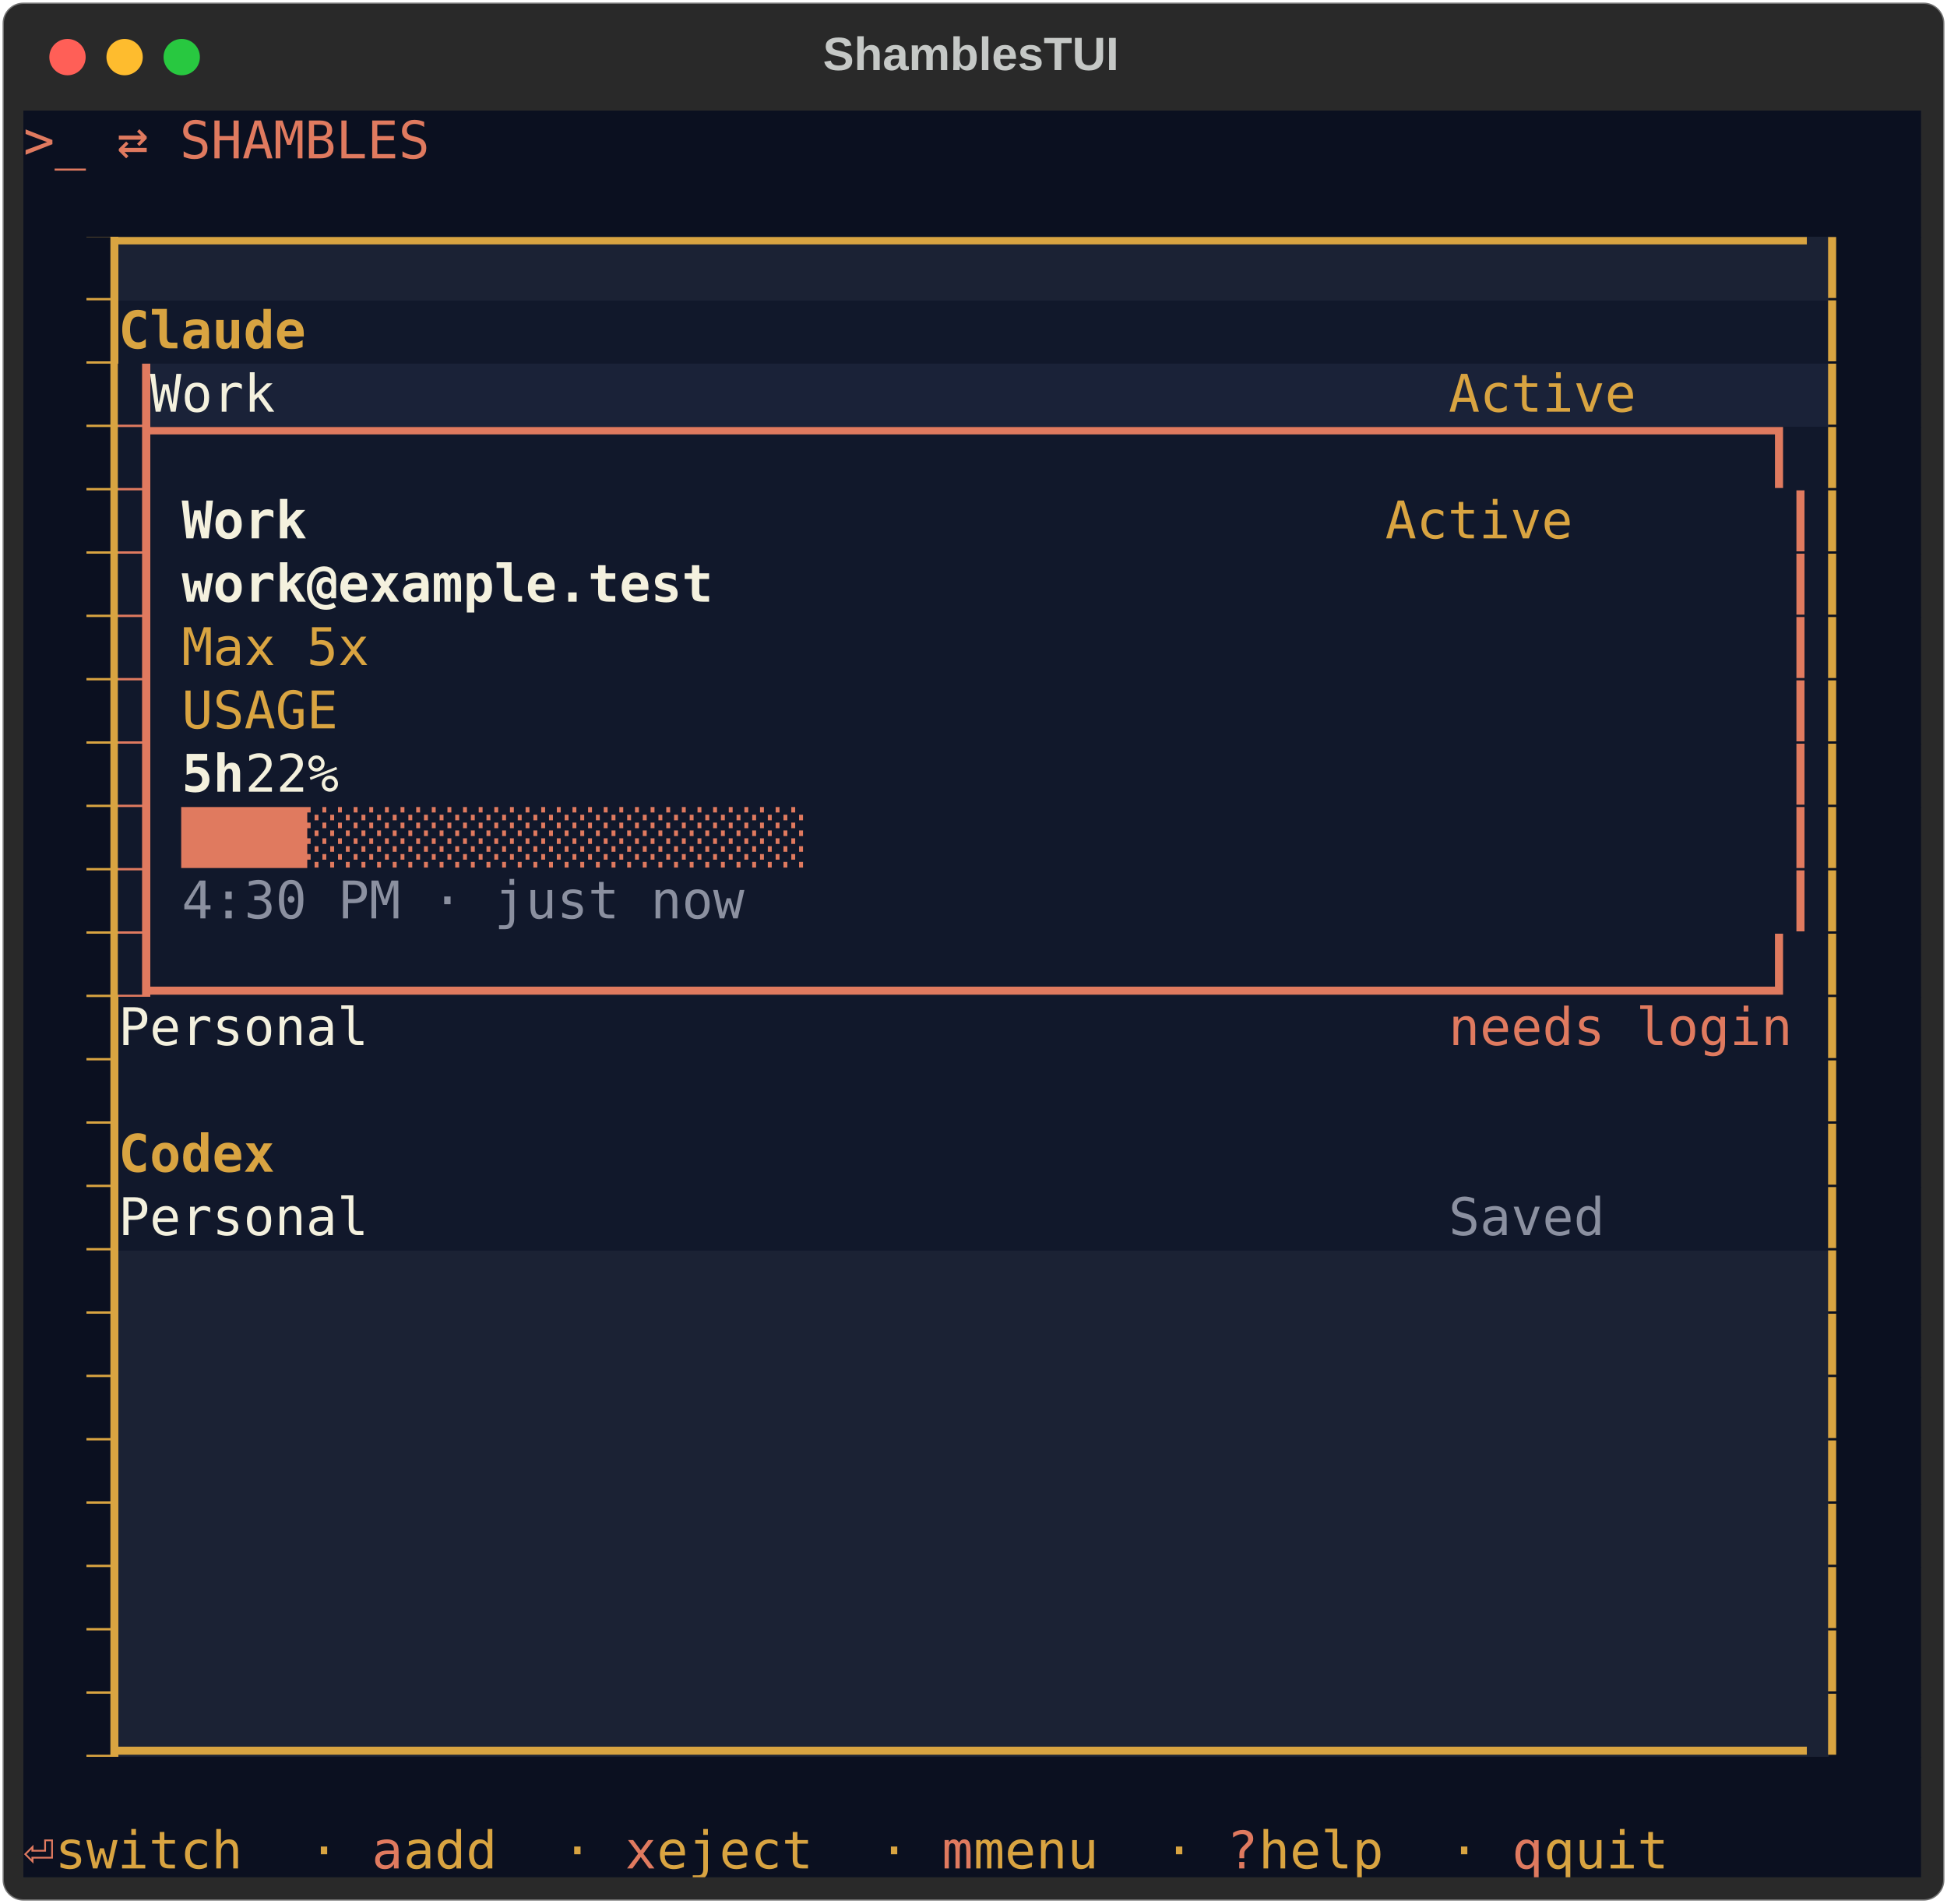
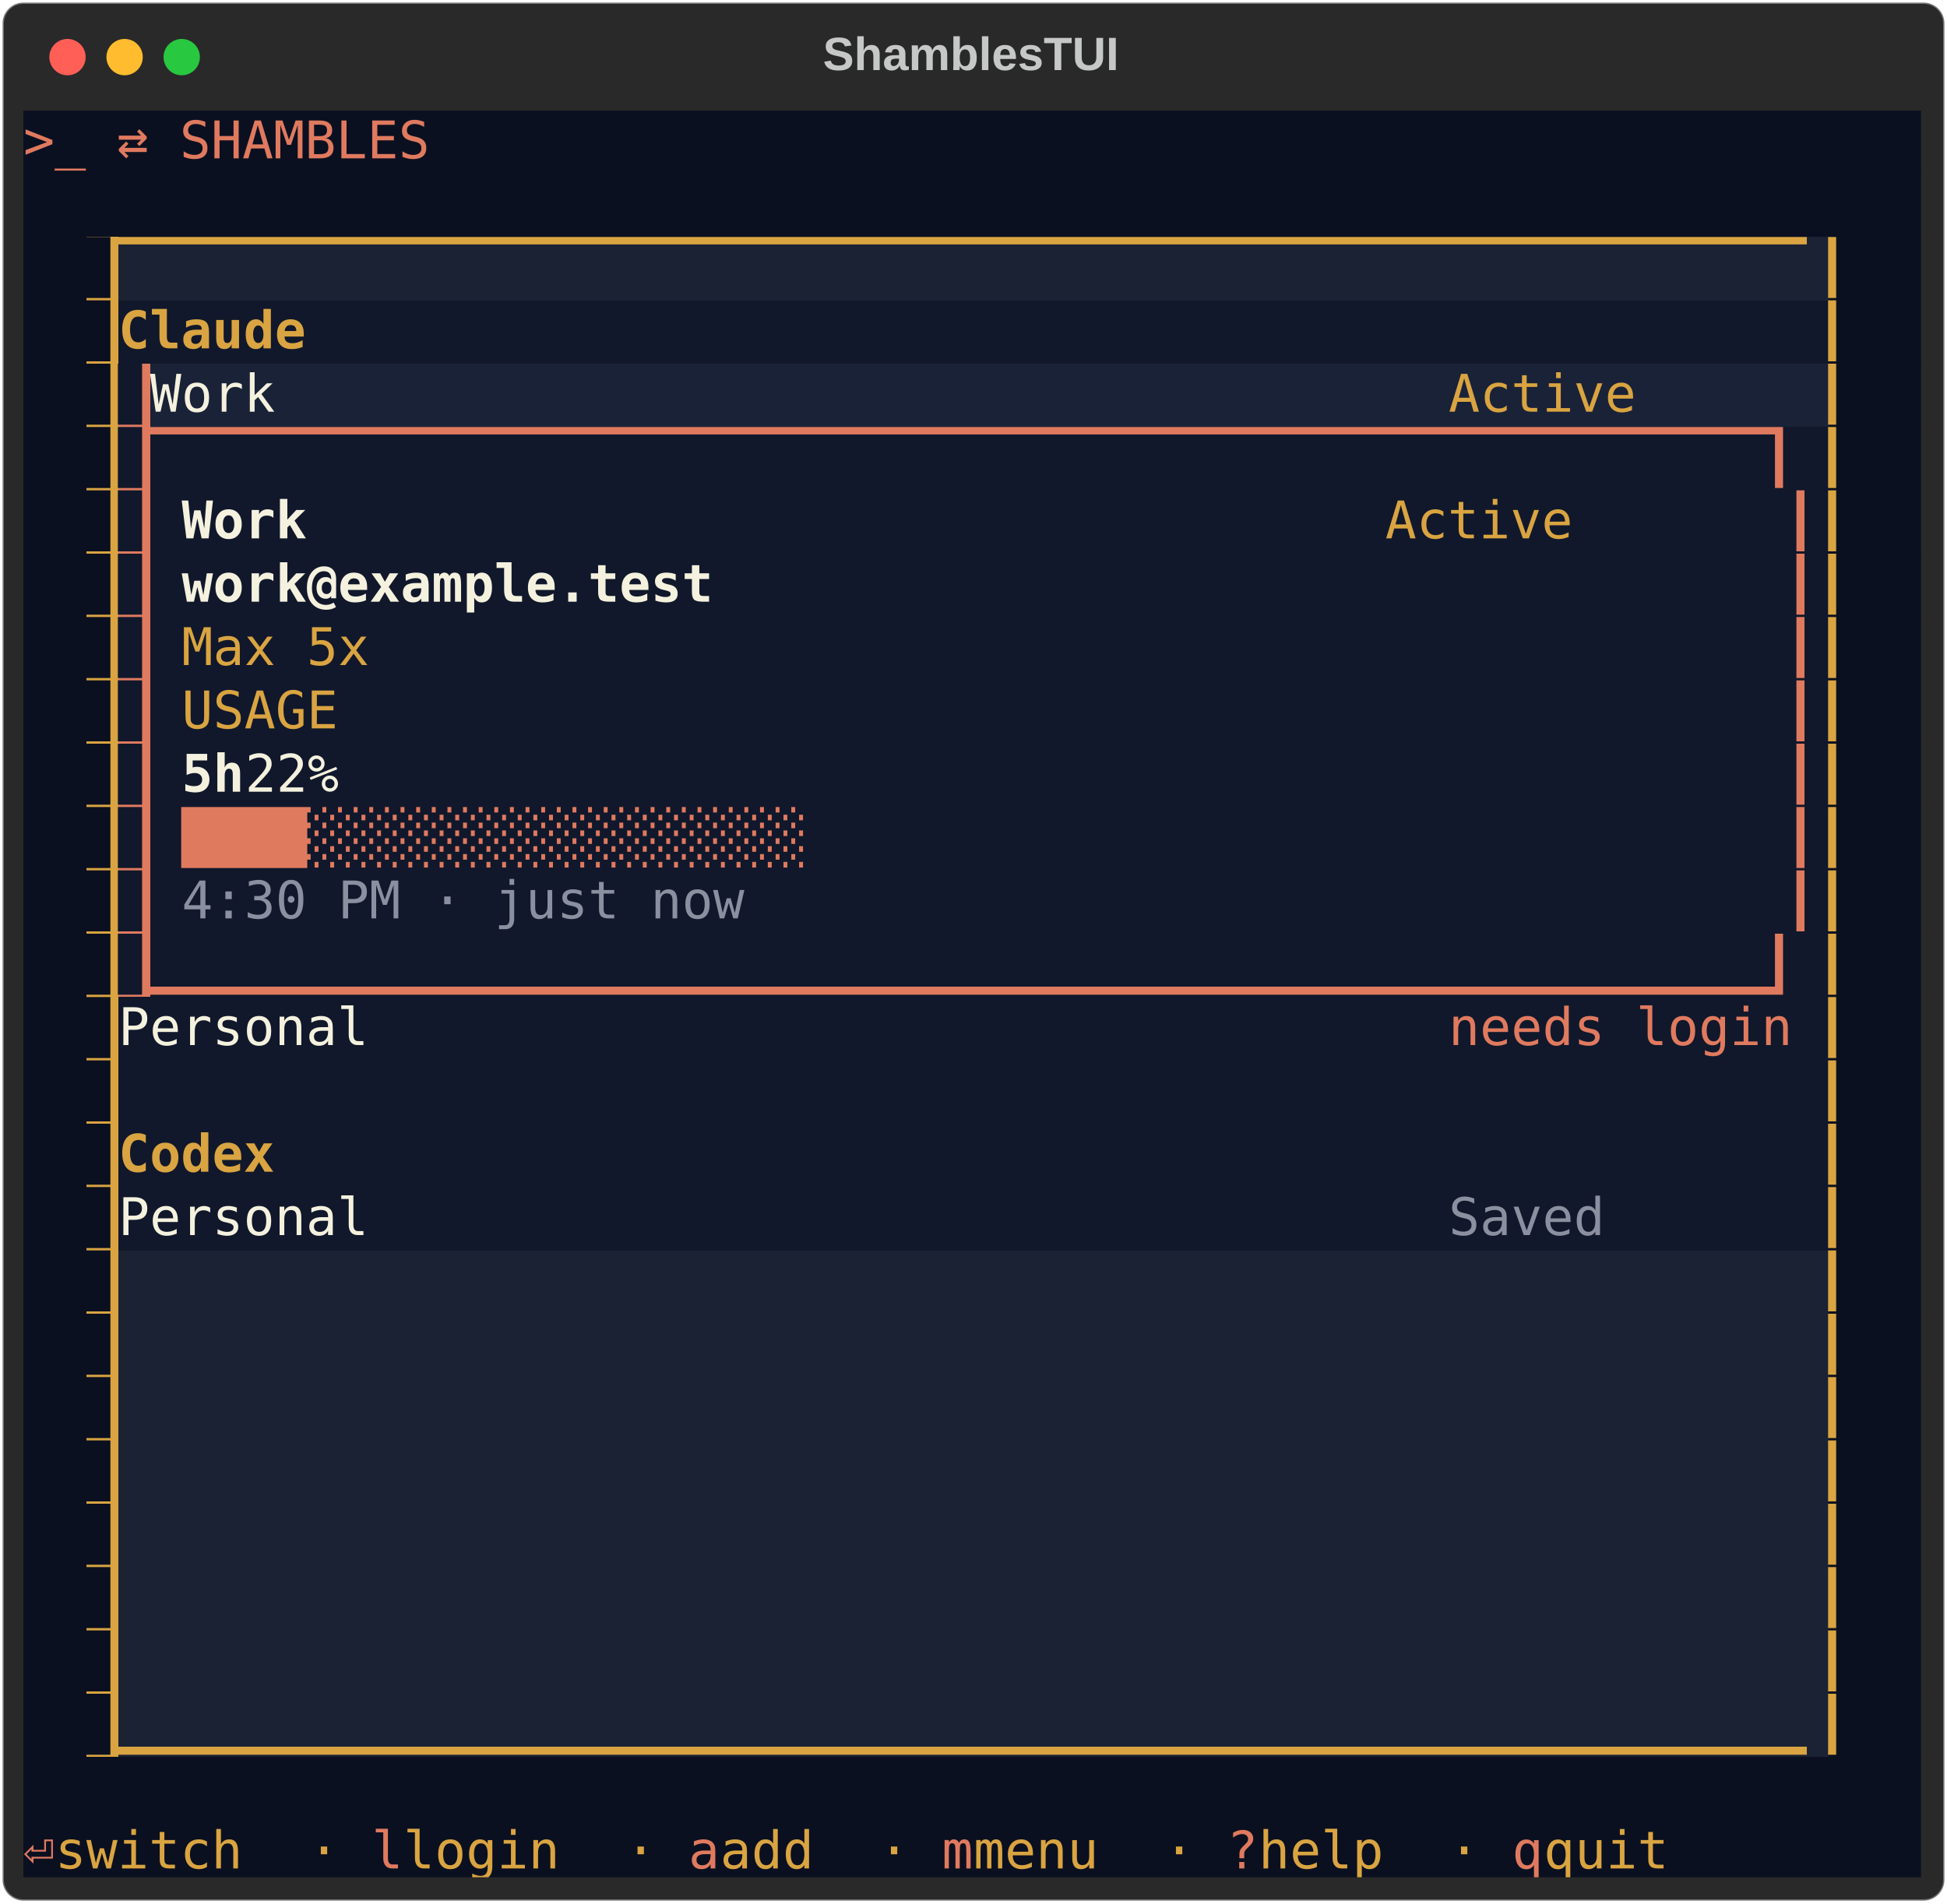
<svg xmlns="http://www.w3.org/2000/svg" class="rich-terminal" viewBox="0 0 750 733.2">
  <style>

    @font-face {
        font-family: "Fira Code";
        src: local("FiraCode-Regular"),
                url("https://cdnjs.cloudflare.com/ajax/libs/firacode/6.2.0/woff2/FiraCode-Regular.woff2") format("woff2"),
                url("https://cdnjs.cloudflare.com/ajax/libs/firacode/6.2.0/woff/FiraCode-Regular.woff") format("woff");
        font-style: normal;
        font-weight: 400;
    }
    @font-face {
        font-family: "Fira Code";
        src: local("FiraCode-Bold"),
                url("https://cdnjs.cloudflare.com/ajax/libs/firacode/6.2.0/woff2/FiraCode-Bold.woff2") format("woff2"),
                url("https://cdnjs.cloudflare.com/ajax/libs/firacode/6.2.0/woff/FiraCode-Bold.woff") format("woff");
        font-style: bold;
        font-weight: 700;
    }

    .terminal-matrix {
        font-family: Fira Code, monospace;
        font-size: 20px;
        line-height: 24.4px;
        font-variant-east-asian: full-width;
    }

    .terminal-title {
        font-size: 18px;
        font-weight: bold;
        font-family: arial;
    }

    .terminal-r1 { fill: #e07a5f }
.terminal-r2 { fill: #c5c8c6 }
.terminal-r3 { fill: #0b1020 }
.terminal-r4 { fill: #d9a441 }
.terminal-r5 { fill: #d9a441;font-weight: bold }
.terminal-r6 { fill: #11182b }
.terminal-r7 { fill: #f4f1de }
.terminal-r8 { fill: #f4f1de;font-weight: bold }
.terminal-r9 { fill: #8b90a0 }
    </style>
  <defs>
    <clipPath id="terminal-clip-terminal">
      <rect x="0" y="0" width="731.0" height="682.2" />
    </clipPath>
    <clipPath id="terminal-line-0">
      <rect x="0" y="1.5" width="732" height="24.65" />
    </clipPath>
    <clipPath id="terminal-line-1">
      <rect x="0" y="25.9" width="732" height="24.65" />
    </clipPath>
    <clipPath id="terminal-line-2">
      <rect x="0" y="50.3" width="732" height="24.65" />
    </clipPath>
    <clipPath id="terminal-line-3">
      <rect x="0" y="74.7" width="732" height="24.65" />
    </clipPath>
    <clipPath id="terminal-line-4">
      <rect x="0" y="99.1" width="732" height="24.65" />
    </clipPath>
    <clipPath id="terminal-line-5">
      <rect x="0" y="123.5" width="732" height="24.65" />
    </clipPath>
    <clipPath id="terminal-line-6">
      <rect x="0" y="147.9" width="732" height="24.65" />
    </clipPath>
    <clipPath id="terminal-line-7">
      <rect x="0" y="172.3" width="732" height="24.65" />
    </clipPath>
    <clipPath id="terminal-line-8">
      <rect x="0" y="196.7" width="732" height="24.65" />
    </clipPath>
    <clipPath id="terminal-line-9">
      <rect x="0" y="221.1" width="732" height="24.65" />
    </clipPath>
    <clipPath id="terminal-line-10">
      <rect x="0" y="245.5" width="732" height="24.65" />
    </clipPath>
    <clipPath id="terminal-line-11">
      <rect x="0" y="269.9" width="732" height="24.65" />
    </clipPath>
    <clipPath id="terminal-line-12">
      <rect x="0" y="294.3" width="732" height="24.65" />
    </clipPath>
    <clipPath id="terminal-line-13">
      <rect x="0" y="318.7" width="732" height="24.65" />
    </clipPath>
    <clipPath id="terminal-line-14">
      <rect x="0" y="343.1" width="732" height="24.65" />
    </clipPath>
    <clipPath id="terminal-line-15">
      <rect x="0" y="367.5" width="732" height="24.65" />
    </clipPath>
    <clipPath id="terminal-line-16">
      <rect x="0" y="391.9" width="732" height="24.65" />
    </clipPath>
    <clipPath id="terminal-line-17">
      <rect x="0" y="416.3" width="732" height="24.65" />
    </clipPath>
    <clipPath id="terminal-line-18">
      <rect x="0" y="440.7" width="732" height="24.65" />
    </clipPath>
    <clipPath id="terminal-line-19">
      <rect x="0" y="465.1" width="732" height="24.65" />
    </clipPath>
    <clipPath id="terminal-line-20">
      <rect x="0" y="489.5" width="732" height="24.65" />
    </clipPath>
    <clipPath id="terminal-line-21">
      <rect x="0" y="513.9" width="732" height="24.65" />
    </clipPath>
    <clipPath id="terminal-line-22">
      <rect x="0" y="538.3" width="732" height="24.65" />
    </clipPath>
    <clipPath id="terminal-line-23">
      <rect x="0" y="562.7" width="732" height="24.65" />
    </clipPath>
    <clipPath id="terminal-line-24">
      <rect x="0" y="587.1" width="732" height="24.65" />
    </clipPath>
    <clipPath id="terminal-line-25">
      <rect x="0" y="611.5" width="732" height="24.65" />
    </clipPath>
    <clipPath id="terminal-line-26">
      <rect x="0" y="635.9" width="732" height="24.65" />
    </clipPath>
  </defs>
  <rect fill="#292929" stroke="rgba(255,255,255,0.35)" stroke-width="1" x="1" y="1" width="748" height="731.2" rx="8" />
  <text class="terminal-title" fill="#c5c8c6" text-anchor="middle" x="374" y="27">ShamblesTUI</text>
  <g transform="translate(26,22)">
    <circle cx="0" cy="0" r="7" fill="#ff5f57" />
    <circle cx="22" cy="0" r="7" fill="#febc2e" />
    <circle cx="44" cy="0" r="7" fill="#28c840" />
  </g>
  <g transform="translate(9, 41)" clip-path="url(#terminal-clip-terminal)">
    <rect fill="#0b1020" x="0" y="1.5" width="158.6" height="24.65" shape-rendering="crispEdges" />
    <rect fill="#0b1020" x="158.6" y="1.5" width="573.4" height="24.65" shape-rendering="crispEdges" />
    <rect fill="#0b1020" x="0" y="25.9" width="732" height="24.65" shape-rendering="crispEdges" />
    <rect fill="#0b1020" x="0" y="50.3" width="24.4" height="24.65" shape-rendering="crispEdges" />
    <rect fill="#d9a441" x="24.4" y="50.3" width="12.2" height="24.65" shape-rendering="crispEdges" />
    <rect fill="#1b2234" x="36.6" y="50.3" width="658.8" height="24.65" shape-rendering="crispEdges" />
    <rect fill="#0b1020" x="695.4" y="50.3" width="12.2" height="24.65" shape-rendering="crispEdges" />
    <rect fill="#0b1020" x="707.6" y="50.3" width="24.4" height="24.65" shape-rendering="crispEdges" />
    <rect fill="#0b1020" x="0" y="74.7" width="24.4" height="24.65" shape-rendering="crispEdges" />
    <rect fill="#d9a441" x="24.4" y="74.7" width="12.2" height="24.65" shape-rendering="crispEdges" />
    <rect fill="#11182b" x="36.6" y="74.7" width="73.2" height="24.65" shape-rendering="crispEdges" />
    <rect fill="#11182b" x="109.8" y="74.7" width="585.6" height="24.65" shape-rendering="crispEdges" />
    <rect fill="#0b1020" x="695.4" y="74.7" width="12.2" height="24.65" shape-rendering="crispEdges" />
    <rect fill="#0b1020" x="707.6" y="74.7" width="24.4" height="24.65" shape-rendering="crispEdges" />
    <rect fill="#0b1020" x="0" y="99.1" width="24.4" height="24.65" shape-rendering="crispEdges" />
    <rect fill="#d9a441" x="24.4" y="99.1" width="12.2" height="24.65" shape-rendering="crispEdges" />
    <rect fill="#e07a5f" x="36.6" y="99.1" width="12.2" height="24.65" shape-rendering="crispEdges" />
    <rect fill="#1a2238" x="48.8" y="99.1" width="500.2" height="24.65" shape-rendering="crispEdges" />
    <rect fill="#1a2238" x="549" y="99.1" width="146.4" height="24.65" shape-rendering="crispEdges" />
    <rect fill="#0b1020" x="695.4" y="99.1" width="12.2" height="24.65" shape-rendering="crispEdges" />
    <rect fill="#0b1020" x="707.6" y="99.1" width="24.4" height="24.65" shape-rendering="crispEdges" />
    <rect fill="#0b1020" x="0" y="123.5" width="24.4" height="24.65" shape-rendering="crispEdges" />
    <rect fill="#d9a441" x="24.4" y="123.5" width="12.2" height="24.65" shape-rendering="crispEdges" />
    <rect fill="#e07a5f" x="36.6" y="123.5" width="12.2" height="24.65" shape-rendering="crispEdges" />
    <rect fill="#11182b" x="48.8" y="123.5" width="646.6" height="24.65" shape-rendering="crispEdges" />
    <rect fill="#0b1020" x="695.4" y="123.5" width="12.2" height="24.65" shape-rendering="crispEdges" />
    <rect fill="#0b1020" x="707.6" y="123.5" width="24.4" height="24.65" shape-rendering="crispEdges" />
    <rect fill="#0b1020" x="0" y="147.9" width="24.4" height="24.65" shape-rendering="crispEdges" />
    <rect fill="#d9a441" x="24.4" y="147.9" width="12.2" height="24.65" shape-rendering="crispEdges" />
    <rect fill="#e07a5f" x="36.6" y="147.9" width="12.2" height="24.65" shape-rendering="crispEdges" />
    <rect fill="#11182b" x="48.8" y="147.9" width="12.2" height="24.65" shape-rendering="crispEdges" />
    <rect fill="#11182b" x="61" y="147.9" width="463.6" height="24.65" shape-rendering="crispEdges" />
    <rect fill="#11182b" x="524.6" y="147.9" width="146.4" height="24.65" shape-rendering="crispEdges" />
    <rect fill="#11182b" x="671" y="147.9" width="12.2" height="24.65" shape-rendering="crispEdges" />
    <rect fill="#11182b" x="683.2" y="147.9" width="12.2" height="24.65" shape-rendering="crispEdges" />
    <rect fill="#0b1020" x="695.4" y="147.9" width="12.2" height="24.65" shape-rendering="crispEdges" />
    <rect fill="#0b1020" x="707.6" y="147.9" width="24.4" height="24.65" shape-rendering="crispEdges" />
    <rect fill="#0b1020" x="0" y="172.3" width="24.4" height="24.65" shape-rendering="crispEdges" />
    <rect fill="#d9a441" x="24.4" y="172.3" width="12.2" height="24.65" shape-rendering="crispEdges" />
    <rect fill="#e07a5f" x="36.6" y="172.3" width="12.2" height="24.65" shape-rendering="crispEdges" />
    <rect fill="#11182b" x="48.8" y="172.3" width="12.2" height="24.65" shape-rendering="crispEdges" />
    <rect fill="#11182b" x="61" y="172.3" width="610" height="24.65" shape-rendering="crispEdges" />
    <rect fill="#11182b" x="671" y="172.3" width="12.2" height="24.65" shape-rendering="crispEdges" />
    <rect fill="#11182b" x="683.2" y="172.3" width="12.2" height="24.65" shape-rendering="crispEdges" />
    <rect fill="#0b1020" x="695.4" y="172.3" width="12.2" height="24.65" shape-rendering="crispEdges" />
    <rect fill="#0b1020" x="707.6" y="172.3" width="24.4" height="24.65" shape-rendering="crispEdges" />
    <rect fill="#0b1020" x="0" y="196.7" width="24.4" height="24.65" shape-rendering="crispEdges" />
    <rect fill="#d9a441" x="24.4" y="196.7" width="12.2" height="24.65" shape-rendering="crispEdges" />
    <rect fill="#e07a5f" x="36.6" y="196.7" width="12.2" height="24.65" shape-rendering="crispEdges" />
    <rect fill="#11182b" x="48.8" y="196.7" width="12.2" height="24.65" shape-rendering="crispEdges" />
    <rect fill="#11182b" x="61" y="196.7" width="610" height="24.65" shape-rendering="crispEdges" />
    <rect fill="#11182b" x="671" y="196.7" width="12.2" height="24.65" shape-rendering="crispEdges" />
    <rect fill="#11182b" x="683.2" y="196.7" width="12.2" height="24.65" shape-rendering="crispEdges" />
    <rect fill="#0b1020" x="695.4" y="196.7" width="12.2" height="24.65" shape-rendering="crispEdges" />
    <rect fill="#0b1020" x="707.6" y="196.7" width="24.4" height="24.65" shape-rendering="crispEdges" />
    <rect fill="#0b1020" x="0" y="221.1" width="24.4" height="24.65" shape-rendering="crispEdges" />
    <rect fill="#d9a441" x="24.4" y="221.1" width="12.2" height="24.65" shape-rendering="crispEdges" />
    <rect fill="#e07a5f" x="36.6" y="221.1" width="12.2" height="24.65" shape-rendering="crispEdges" />
    <rect fill="#11182b" x="48.8" y="221.1" width="12.2" height="24.65" shape-rendering="crispEdges" />
    <rect fill="#11182b" x="61" y="221.1" width="610" height="24.65" shape-rendering="crispEdges" />
    <rect fill="#11182b" x="671" y="221.1" width="12.2" height="24.65" shape-rendering="crispEdges" />
    <rect fill="#11182b" x="683.2" y="221.1" width="12.2" height="24.65" shape-rendering="crispEdges" />
    <rect fill="#0b1020" x="695.4" y="221.1" width="12.2" height="24.65" shape-rendering="crispEdges" />
    <rect fill="#0b1020" x="707.6" y="221.1" width="24.4" height="24.65" shape-rendering="crispEdges" />
    <rect fill="#0b1020" x="0" y="245.5" width="24.4" height="24.65" shape-rendering="crispEdges" />
    <rect fill="#d9a441" x="24.4" y="245.5" width="12.2" height="24.65" shape-rendering="crispEdges" />
    <rect fill="#e07a5f" x="36.6" y="245.5" width="12.2" height="24.65" shape-rendering="crispEdges" />
    <rect fill="#11182b" x="48.8" y="245.5" width="12.2" height="24.65" shape-rendering="crispEdges" />
    <rect fill="#11182b" x="61" y="245.5" width="24.4" height="24.65" shape-rendering="crispEdges" />
    <rect fill="#11182b" x="85.4" y="245.5" width="585.6" height="24.65" shape-rendering="crispEdges" />
    <rect fill="#11182b" x="671" y="245.5" width="12.2" height="24.65" shape-rendering="crispEdges" />
    <rect fill="#11182b" x="683.2" y="245.5" width="12.2" height="24.65" shape-rendering="crispEdges" />
    <rect fill="#0b1020" x="695.4" y="245.5" width="12.2" height="24.65" shape-rendering="crispEdges" />
    <rect fill="#0b1020" x="707.6" y="245.5" width="24.4" height="24.65" shape-rendering="crispEdges" />
    <rect fill="#0b1020" x="0" y="269.9" width="24.4" height="24.65" shape-rendering="crispEdges" />
    <rect fill="#d9a441" x="24.4" y="269.9" width="12.2" height="24.65" shape-rendering="crispEdges" />
    <rect fill="#e07a5f" x="36.6" y="269.9" width="12.2" height="24.65" shape-rendering="crispEdges" />
    <rect fill="#11182b" x="48.8" y="269.9" width="12.2" height="24.65" shape-rendering="crispEdges" />
    <rect fill="#11182b" x="61" y="269.9" width="610" height="24.65" shape-rendering="crispEdges" />
    <rect fill="#11182b" x="671" y="269.9" width="12.2" height="24.65" shape-rendering="crispEdges" />
    <rect fill="#11182b" x="683.2" y="269.9" width="12.2" height="24.65" shape-rendering="crispEdges" />
    <rect fill="#0b1020" x="695.4" y="269.9" width="12.2" height="24.65" shape-rendering="crispEdges" />
    <rect fill="#0b1020" x="707.6" y="269.9" width="24.4" height="24.65" shape-rendering="crispEdges" />
    <rect fill="#0b1020" x="0" y="294.3" width="24.4" height="24.65" shape-rendering="crispEdges" />
    <rect fill="#d9a441" x="24.4" y="294.3" width="12.2" height="24.65" shape-rendering="crispEdges" />
    <rect fill="#e07a5f" x="36.6" y="294.3" width="12.2" height="24.65" shape-rendering="crispEdges" />
    <rect fill="#11182b" x="48.8" y="294.3" width="12.2" height="24.65" shape-rendering="crispEdges" />
    <rect fill="#11182b" x="61" y="294.3" width="610" height="24.65" shape-rendering="crispEdges" />
    <rect fill="#11182b" x="671" y="294.3" width="12.2" height="24.65" shape-rendering="crispEdges" />
    <rect fill="#11182b" x="683.2" y="294.3" width="12.2" height="24.65" shape-rendering="crispEdges" />
    <rect fill="#0b1020" x="695.4" y="294.3" width="12.2" height="24.65" shape-rendering="crispEdges" />
    <rect fill="#0b1020" x="707.6" y="294.3" width="24.4" height="24.65" shape-rendering="crispEdges" />
    <rect fill="#0b1020" x="0" y="318.7" width="24.4" height="24.65" shape-rendering="crispEdges" />
    <rect fill="#d9a441" x="24.4" y="318.7" width="12.2" height="24.65" shape-rendering="crispEdges" />
    <rect fill="#e07a5f" x="36.6" y="318.7" width="12.2" height="24.65" shape-rendering="crispEdges" />
    <rect fill="#11182b" x="48.8" y="318.7" width="646.6" height="24.65" shape-rendering="crispEdges" />
    <rect fill="#0b1020" x="695.4" y="318.7" width="12.2" height="24.65" shape-rendering="crispEdges" />
    <rect fill="#0b1020" x="707.6" y="318.7" width="24.4" height="24.65" shape-rendering="crispEdges" />
    <rect fill="#0b1020" x="0" y="343.1" width="24.4" height="24.65" shape-rendering="crispEdges" />
    <rect fill="#d9a441" x="24.4" y="343.1" width="12.2" height="24.65" shape-rendering="crispEdges" />
    <rect fill="#11182b" x="36.6" y="343.1" width="512.4" height="24.65" shape-rendering="crispEdges" />
    <rect fill="#11182b" x="549" y="343.1" width="146.4" height="24.65" shape-rendering="crispEdges" />
    <rect fill="#0b1020" x="695.4" y="343.1" width="12.2" height="24.65" shape-rendering="crispEdges" />
    <rect fill="#0b1020" x="707.6" y="343.1" width="24.4" height="24.65" shape-rendering="crispEdges" />
    <rect fill="#0b1020" x="0" y="367.5" width="24.4" height="24.65" shape-rendering="crispEdges" />
    <rect fill="#d9a441" x="24.4" y="367.5" width="12.2" height="24.65" shape-rendering="crispEdges" />
    <rect fill="#11182b" x="36.6" y="367.5" width="658.8" height="24.65" shape-rendering="crispEdges" />
    <rect fill="#0b1020" x="695.4" y="367.5" width="12.2" height="24.65" shape-rendering="crispEdges" />
    <rect fill="#0b1020" x="707.6" y="367.5" width="24.4" height="24.65" shape-rendering="crispEdges" />
    <rect fill="#0b1020" x="0" y="391.9" width="24.4" height="24.65" shape-rendering="crispEdges" />
    <rect fill="#d9a441" x="24.4" y="391.9" width="12.2" height="24.65" shape-rendering="crispEdges" />
    <rect fill="#11182b" x="36.6" y="391.9" width="61" height="24.65" shape-rendering="crispEdges" />
    <rect fill="#11182b" x="97.6" y="391.9" width="597.8" height="24.65" shape-rendering="crispEdges" />
    <rect fill="#0b1020" x="695.4" y="391.9" width="12.2" height="24.65" shape-rendering="crispEdges" />
    <rect fill="#0b1020" x="707.6" y="391.9" width="24.4" height="24.65" shape-rendering="crispEdges" />
    <rect fill="#0b1020" x="0" y="416.3" width="24.4" height="24.65" shape-rendering="crispEdges" />
    <rect fill="#d9a441" x="24.4" y="416.3" width="12.2" height="24.65" shape-rendering="crispEdges" />
    <rect fill="#11182b" x="36.6" y="416.3" width="512.4" height="24.65" shape-rendering="crispEdges" />
    <rect fill="#11182b" x="549" y="416.3" width="146.4" height="24.65" shape-rendering="crispEdges" />
    <rect fill="#0b1020" x="695.4" y="416.3" width="12.2" height="24.65" shape-rendering="crispEdges" />
    <rect fill="#0b1020" x="707.6" y="416.3" width="24.4" height="24.65" shape-rendering="crispEdges" />
    <rect fill="#0b1020" x="0" y="440.7" width="24.4" height="24.65" shape-rendering="crispEdges" />
    <rect fill="#d9a441" x="24.4" y="440.7" width="12.2" height="24.65" shape-rendering="crispEdges" />
    <rect fill="#1b2234" x="36.6" y="440.7" width="658.8" height="24.65" shape-rendering="crispEdges" />
    <rect fill="#0b1020" x="695.4" y="440.7" width="12.2" height="24.65" shape-rendering="crispEdges" />
    <rect fill="#0b1020" x="707.6" y="440.7" width="24.4" height="24.65" shape-rendering="crispEdges" />
    <rect fill="#0b1020" x="0" y="465.1" width="24.4" height="24.65" shape-rendering="crispEdges" />
    <rect fill="#d9a441" x="24.4" y="465.1" width="12.2" height="24.65" shape-rendering="crispEdges" />
    <rect fill="#1b2234" x="36.6" y="465.1" width="658.8" height="24.65" shape-rendering="crispEdges" />
    <rect fill="#0b1020" x="695.4" y="465.1" width="12.2" height="24.65" shape-rendering="crispEdges" />
    <rect fill="#0b1020" x="707.6" y="465.1" width="24.4" height="24.65" shape-rendering="crispEdges" />
    <rect fill="#0b1020" x="0" y="489.5" width="24.4" height="24.65" shape-rendering="crispEdges" />
    <rect fill="#d9a441" x="24.4" y="489.5" width="12.2" height="24.65" shape-rendering="crispEdges" />
    <rect fill="#1b2234" x="36.6" y="489.5" width="658.8" height="24.65" shape-rendering="crispEdges" />
    <rect fill="#0b1020" x="695.4" y="489.5" width="12.2" height="24.65" shape-rendering="crispEdges" />
    <rect fill="#0b1020" x="707.6" y="489.5" width="24.4" height="24.65" shape-rendering="crispEdges" />
    <rect fill="#0b1020" x="0" y="513.9" width="24.4" height="24.65" shape-rendering="crispEdges" />
    <rect fill="#d9a441" x="24.4" y="513.9" width="12.2" height="24.65" shape-rendering="crispEdges" />
    <rect fill="#1b2234" x="36.6" y="513.9" width="658.8" height="24.65" shape-rendering="crispEdges" />
    <rect fill="#0b1020" x="695.4" y="513.9" width="12.2" height="24.65" shape-rendering="crispEdges" />
    <rect fill="#0b1020" x="707.6" y="513.9" width="24.4" height="24.65" shape-rendering="crispEdges" />
    <rect fill="#0b1020" x="0" y="538.3" width="24.4" height="24.65" shape-rendering="crispEdges" />
    <rect fill="#d9a441" x="24.4" y="538.3" width="12.2" height="24.65" shape-rendering="crispEdges" />
    <rect fill="#1b2234" x="36.6" y="538.3" width="658.8" height="24.65" shape-rendering="crispEdges" />
    <rect fill="#0b1020" x="695.4" y="538.3" width="12.2" height="24.65" shape-rendering="crispEdges" />
    <rect fill="#0b1020" x="707.6" y="538.3" width="24.4" height="24.65" shape-rendering="crispEdges" />
    <rect fill="#0b1020" x="0" y="562.7" width="24.4" height="24.65" shape-rendering="crispEdges" />
    <rect fill="#d9a441" x="24.4" y="562.7" width="12.2" height="24.65" shape-rendering="crispEdges" />
    <rect fill="#1b2234" x="36.6" y="562.7" width="658.8" height="24.65" shape-rendering="crispEdges" />
    <rect fill="#0b1020" x="695.4" y="562.7" width="12.2" height="24.65" shape-rendering="crispEdges" />
    <rect fill="#0b1020" x="707.6" y="562.7" width="24.4" height="24.65" shape-rendering="crispEdges" />
    <rect fill="#0b1020" x="0" y="587.1" width="24.4" height="24.65" shape-rendering="crispEdges" />
    <rect fill="#d9a441" x="24.4" y="587.1" width="12.2" height="24.65" shape-rendering="crispEdges" />
    <rect fill="#1b2234" x="36.6" y="587.1" width="658.8" height="24.65" shape-rendering="crispEdges" />
    <rect fill="#0b1020" x="695.4" y="587.1" width="12.2" height="24.65" shape-rendering="crispEdges" />
    <rect fill="#0b1020" x="707.6" y="587.1" width="24.4" height="24.65" shape-rendering="crispEdges" />
    <rect fill="#0b1020" x="0" y="611.5" width="24.4" height="24.65" shape-rendering="crispEdges" />
    <rect fill="#d9a441" x="24.4" y="611.5" width="12.2" height="24.65" shape-rendering="crispEdges" />
    <rect fill="#1b2234" x="36.6" y="611.5" width="658.8" height="24.65" shape-rendering="crispEdges" />
    <rect fill="#0b1020" x="695.4" y="611.5" width="12.2" height="24.65" shape-rendering="crispEdges" />
    <rect fill="#0b1020" x="707.6" y="611.5" width="24.4" height="24.65" shape-rendering="crispEdges" />
    <rect fill="#0b1020" x="0" y="635.9" width="732" height="24.65" shape-rendering="crispEdges" />
    <rect fill="#0b1020" x="0" y="660.3" width="12.2" height="24.65" shape-rendering="crispEdges" />
    <rect fill="#0b1020" x="12.2" y="660.3" width="97.6" height="24.65" shape-rendering="crispEdges" />
    <rect fill="#0b1020" x="109.8" y="660.3" width="12.2" height="24.65" shape-rendering="crispEdges" />
    <rect fill="#0b1020" x="122" y="660.3" width="12.2" height="24.65" shape-rendering="crispEdges" />
    <rect fill="#0b1020" x="134.2" y="660.3" width="12.2" height="24.65" shape-rendering="crispEdges" />
-     <rect fill="#0b1020" x="146.4" y="660.3" width="61" height="24.65" shape-rendering="crispEdges" />
-     <rect fill="#0b1020" x="207.4" y="660.3" width="12.2" height="24.65" shape-rendering="crispEdges" />
-     <rect fill="#0b1020" x="219.6" y="660.3" width="12.2" height="24.65" shape-rendering="crispEdges" />
+     <rect fill="#0b1020" x="146.4" y="660.3" width="85.4" height="24.65" shape-rendering="crispEdges" />
    <rect fill="#0b1020" x="231.8" y="660.3" width="12.2" height="24.65" shape-rendering="crispEdges" />
-     <rect fill="#0b1020" x="244" y="660.3" width="85.4" height="24.65" shape-rendering="crispEdges" />
+     <rect fill="#0b1020" x="244" y="660.3" width="12.2" height="24.65" shape-rendering="crispEdges" />
+     <rect fill="#0b1020" x="256.2" y="660.3" width="12.2" height="24.65" shape-rendering="crispEdges" />
+     <rect fill="#0b1020" x="268.4" y="660.3" width="61" height="24.65" shape-rendering="crispEdges" />
    <rect fill="#0b1020" x="329.4" y="660.3" width="12.2" height="24.65" shape-rendering="crispEdges" />
    <rect fill="#0b1020" x="341.6" y="660.3" width="12.2" height="24.65" shape-rendering="crispEdges" />
    <rect fill="#0b1020" x="353.8" y="660.3" width="12.2" height="24.65" shape-rendering="crispEdges" />
    <rect fill="#0b1020" x="366" y="660.3" width="73.2" height="24.65" shape-rendering="crispEdges" />
    <rect fill="#0b1020" x="439.2" y="660.3" width="12.2" height="24.65" shape-rendering="crispEdges" />
    <rect fill="#0b1020" x="451.4" y="660.3" width="12.2" height="24.65" shape-rendering="crispEdges" />
    <rect fill="#0b1020" x="463.6" y="660.3" width="12.2" height="24.65" shape-rendering="crispEdges" />
    <rect fill="#0b1020" x="475.8" y="660.3" width="73.2" height="24.65" shape-rendering="crispEdges" />
    <rect fill="#0b1020" x="549" y="660.3" width="12.2" height="24.65" shape-rendering="crispEdges" />
    <rect fill="#0b1020" x="561.2" y="660.3" width="12.2" height="24.65" shape-rendering="crispEdges" />
    <rect fill="#0b1020" x="573.4" y="660.3" width="12.2" height="24.65" shape-rendering="crispEdges" />
    <rect fill="#0b1020" x="585.6" y="660.3" width="61" height="24.65" shape-rendering="crispEdges" />
    <rect fill="#0b1020" x="646.6" y="660.3" width="85.4" height="24.65" shape-rendering="crispEdges" />
    <g class="terminal-matrix">
      <text class="terminal-r1" x="0" y="20" textLength="158.6" clip-path="url(#terminal-line-0)">&gt;_ ⇄ SHAMBLES</text>
      <text class="terminal-r2" x="732" y="20" textLength="12.2" clip-path="url(#terminal-line-0)">
</text>
      <text class="terminal-r2" x="732" y="44.4" textLength="12.2" clip-path="url(#terminal-line-1)">
</text>
      <text class="terminal-r3" x="24.4" y="68.8" textLength="12.2" clip-path="url(#terminal-line-2)">▊</text>
      <text class="terminal-r4" x="36.6" y="68.8" textLength="658.8" clip-path="url(#terminal-line-2)">▔▔▔▔▔▔▔▔▔▔▔▔▔▔▔▔▔▔▔▔▔▔▔▔▔▔▔▔▔▔▔▔▔▔▔▔▔▔▔▔▔▔▔▔▔▔▔▔▔▔▔▔▔▔</text>
      <text class="terminal-r4" x="695.4" y="68.8" textLength="12.2" clip-path="url(#terminal-line-2)">▎</text>
      <text class="terminal-r2" x="732" y="68.8" textLength="12.2" clip-path="url(#terminal-line-2)">
</text>
      <text class="terminal-r3" x="24.4" y="93.2" textLength="12.2" clip-path="url(#terminal-line-3)">▊</text>
      <text class="terminal-r5" x="36.6" y="93.2" textLength="73.2" clip-path="url(#terminal-line-3)">Claude</text>
      <text class="terminal-r4" x="695.4" y="93.2" textLength="12.2" clip-path="url(#terminal-line-3)">▎</text>
      <text class="terminal-r2" x="732" y="93.2" textLength="12.2" clip-path="url(#terminal-line-3)">
</text>
      <text class="terminal-r3" x="24.4" y="117.6" textLength="12.2" clip-path="url(#terminal-line-4)">▊</text>
      <text class="terminal-r6" x="36.6" y="117.6" textLength="12.2" clip-path="url(#terminal-line-4)">▊</text>
      <text class="terminal-r7" x="48.8" y="117.6" textLength="500.2" clip-path="url(#terminal-line-4)">Work                                     </text>
      <text class="terminal-r4" x="549" y="117.6" textLength="146.4" clip-path="url(#terminal-line-4)">      Active</text>
      <text class="terminal-r4" x="695.4" y="117.6" textLength="12.2" clip-path="url(#terminal-line-4)">▎</text>
      <text class="terminal-r2" x="732" y="117.6" textLength="12.2" clip-path="url(#terminal-line-4)">
</text>
      <text class="terminal-r3" x="24.4" y="142" textLength="12.2" clip-path="url(#terminal-line-5)">▊</text>
      <text class="terminal-r6" x="36.6" y="142" textLength="12.2" clip-path="url(#terminal-line-5)">▊</text>
      <text class="terminal-r1" x="48.8" y="142" textLength="646.6" clip-path="url(#terminal-line-5)">▔▔▔▔▔▔▔▔▔▔▔▔▔▔▔▔▔▔▔▔▔▔▔▔▔▔▔▔▔▔▔▔▔▔▔▔▔▔▔▔▔▔▔▔▔▔▔▔▔▔▔▔▎</text>
      <text class="terminal-r4" x="695.4" y="142" textLength="12.2" clip-path="url(#terminal-line-5)">▎</text>
      <text class="terminal-r2" x="732" y="142" textLength="12.2" clip-path="url(#terminal-line-5)">
</text>
      <text class="terminal-r3" x="24.4" y="166.4" textLength="12.2" clip-path="url(#terminal-line-6)">▊</text>
      <text class="terminal-r6" x="36.6" y="166.4" textLength="12.2" clip-path="url(#terminal-line-6)">▊</text>
      <text class="terminal-r8" x="61" y="166.4" textLength="463.6" clip-path="url(#terminal-line-6)">Work                                  </text>
      <text class="terminal-r4" x="524.6" y="166.4" textLength="146.4" clip-path="url(#terminal-line-6)">      Active</text>
      <text class="terminal-r1" x="683.2" y="166.4" textLength="12.2" clip-path="url(#terminal-line-6)">▎</text>
      <text class="terminal-r4" x="695.4" y="166.4" textLength="12.2" clip-path="url(#terminal-line-6)">▎</text>
      <text class="terminal-r2" x="732" y="166.4" textLength="12.2" clip-path="url(#terminal-line-6)">
</text>
      <text class="terminal-r3" x="24.4" y="190.8" textLength="12.2" clip-path="url(#terminal-line-7)">▊</text>
      <text class="terminal-r6" x="36.6" y="190.8" textLength="12.2" clip-path="url(#terminal-line-7)">▊</text>
      <text class="terminal-r8" x="61" y="190.8" textLength="610" clip-path="url(#terminal-line-7)">work@example.test                                 </text>
      <text class="terminal-r1" x="683.2" y="190.8" textLength="12.2" clip-path="url(#terminal-line-7)">▎</text>
      <text class="terminal-r4" x="695.4" y="190.8" textLength="12.2" clip-path="url(#terminal-line-7)">▎</text>
      <text class="terminal-r2" x="732" y="190.8" textLength="12.2" clip-path="url(#terminal-line-7)">
</text>
      <text class="terminal-r3" x="24.4" y="215.2" textLength="12.2" clip-path="url(#terminal-line-8)">▊</text>
      <text class="terminal-r6" x="36.6" y="215.2" textLength="12.2" clip-path="url(#terminal-line-8)">▊</text>
      <text class="terminal-r4" x="61" y="215.2" textLength="610" clip-path="url(#terminal-line-8)">Max 5x                                            </text>
      <text class="terminal-r1" x="683.2" y="215.2" textLength="12.2" clip-path="url(#terminal-line-8)">▎</text>
      <text class="terminal-r4" x="695.4" y="215.2" textLength="12.2" clip-path="url(#terminal-line-8)">▎</text>
      <text class="terminal-r2" x="732" y="215.2" textLength="12.2" clip-path="url(#terminal-line-8)">
</text>
      <text class="terminal-r3" x="24.4" y="239.6" textLength="12.2" clip-path="url(#terminal-line-9)">▊</text>
      <text class="terminal-r6" x="36.6" y="239.6" textLength="12.2" clip-path="url(#terminal-line-9)">▊</text>
      <text class="terminal-r4" x="61" y="239.6" textLength="610" clip-path="url(#terminal-line-9)">USAGE                                             </text>
      <text class="terminal-r1" x="683.2" y="239.6" textLength="12.2" clip-path="url(#terminal-line-9)">▎</text>
      <text class="terminal-r4" x="695.4" y="239.6" textLength="12.2" clip-path="url(#terminal-line-9)">▎</text>
      <text class="terminal-r2" x="732" y="239.6" textLength="12.2" clip-path="url(#terminal-line-9)">
</text>
      <text class="terminal-r3" x="24.4" y="264" textLength="12.2" clip-path="url(#terminal-line-10)">▊</text>
      <text class="terminal-r6" x="36.6" y="264" textLength="12.2" clip-path="url(#terminal-line-10)">▊</text>
      <text class="terminal-r8" x="61" y="264" textLength="24.4" clip-path="url(#terminal-line-10)">5h</text>
      <text class="terminal-r7" x="85.4" y="264" textLength="585.6" clip-path="url(#terminal-line-10)">  22%                                           </text>
      <text class="terminal-r1" x="683.2" y="264" textLength="12.2" clip-path="url(#terminal-line-10)">▎</text>
      <text class="terminal-r4" x="695.4" y="264" textLength="12.2" clip-path="url(#terminal-line-10)">▎</text>
      <text class="terminal-r2" x="732" y="264" textLength="12.2" clip-path="url(#terminal-line-10)">
</text>
      <text class="terminal-r3" x="24.4" y="288.4" textLength="12.2" clip-path="url(#terminal-line-11)">▊</text>
      <text class="terminal-r6" x="36.6" y="288.4" textLength="12.2" clip-path="url(#terminal-line-11)">▊</text>
      <text class="terminal-r1" x="61" y="288.4" textLength="610" clip-path="url(#terminal-line-11)">████░░░░░░░░░░░░░░░░                              </text>
      <text class="terminal-r1" x="683.2" y="288.4" textLength="12.2" clip-path="url(#terminal-line-11)">▎</text>
      <text class="terminal-r4" x="695.4" y="288.4" textLength="12.2" clip-path="url(#terminal-line-11)">▎</text>
      <text class="terminal-r2" x="732" y="288.4" textLength="12.2" clip-path="url(#terminal-line-11)">
</text>
      <text class="terminal-r3" x="24.4" y="312.8" textLength="12.2" clip-path="url(#terminal-line-12)">▊</text>
      <text class="terminal-r6" x="36.6" y="312.8" textLength="12.2" clip-path="url(#terminal-line-12)">▊</text>
      <text class="terminal-r9" x="61" y="312.8" textLength="610" clip-path="url(#terminal-line-12)">4:30 PM · just now                                </text>
      <text class="terminal-r1" x="683.2" y="312.8" textLength="12.2" clip-path="url(#terminal-line-12)">▎</text>
      <text class="terminal-r4" x="695.4" y="312.8" textLength="12.2" clip-path="url(#terminal-line-12)">▎</text>
      <text class="terminal-r2" x="732" y="312.8" textLength="12.2" clip-path="url(#terminal-line-12)">
</text>
      <text class="terminal-r3" x="24.4" y="337.2" textLength="12.2" clip-path="url(#terminal-line-13)">▊</text>
      <text class="terminal-r6" x="36.6" y="337.2" textLength="12.2" clip-path="url(#terminal-line-13)">▊</text>
      <text class="terminal-r1" x="48.8" y="337.2" textLength="646.6" clip-path="url(#terminal-line-13)">▁▁▁▁▁▁▁▁▁▁▁▁▁▁▁▁▁▁▁▁▁▁▁▁▁▁▁▁▁▁▁▁▁▁▁▁▁▁▁▁▁▁▁▁▁▁▁▁▁▁▁▁▎</text>
      <text class="terminal-r4" x="695.4" y="337.2" textLength="12.2" clip-path="url(#terminal-line-13)">▎</text>
      <text class="terminal-r2" x="732" y="337.2" textLength="12.2" clip-path="url(#terminal-line-13)">
</text>
      <text class="terminal-r3" x="24.4" y="361.6" textLength="12.2" clip-path="url(#terminal-line-14)">▊</text>
      <text class="terminal-r7" x="36.6" y="361.6" textLength="512.4" clip-path="url(#terminal-line-14)">Personal                                  </text>
      <text class="terminal-r1" x="549" y="361.6" textLength="146.4" clip-path="url(#terminal-line-14)"> needs login</text>
      <text class="terminal-r4" x="695.4" y="361.6" textLength="12.2" clip-path="url(#terminal-line-14)">▎</text>
      <text class="terminal-r2" x="732" y="361.6" textLength="12.2" clip-path="url(#terminal-line-14)">
</text>
      <text class="terminal-r3" x="24.4" y="386" textLength="12.2" clip-path="url(#terminal-line-15)">▊</text>
      <text class="terminal-r4" x="695.4" y="386" textLength="12.2" clip-path="url(#terminal-line-15)">▎</text>
      <text class="terminal-r2" x="732" y="386" textLength="12.2" clip-path="url(#terminal-line-15)">
</text>
      <text class="terminal-r3" x="24.4" y="410.4" textLength="12.2" clip-path="url(#terminal-line-16)">▊</text>
      <text class="terminal-r5" x="36.6" y="410.4" textLength="61" clip-path="url(#terminal-line-16)">Codex</text>
      <text class="terminal-r4" x="695.4" y="410.4" textLength="12.2" clip-path="url(#terminal-line-16)">▎</text>
      <text class="terminal-r2" x="732" y="410.4" textLength="12.2" clip-path="url(#terminal-line-16)">
</text>
      <text class="terminal-r3" x="24.4" y="434.8" textLength="12.2" clip-path="url(#terminal-line-17)">▊</text>
      <text class="terminal-r7" x="36.6" y="434.8" textLength="512.4" clip-path="url(#terminal-line-17)">Personal                                  </text>
      <text class="terminal-r9" x="549" y="434.8" textLength="146.4" clip-path="url(#terminal-line-17)">       Saved</text>
      <text class="terminal-r4" x="695.4" y="434.8" textLength="12.2" clip-path="url(#terminal-line-17)">▎</text>
      <text class="terminal-r2" x="732" y="434.8" textLength="12.2" clip-path="url(#terminal-line-17)">
</text>
      <text class="terminal-r3" x="24.4" y="459.2" textLength="12.2" clip-path="url(#terminal-line-18)">▊</text>
      <text class="terminal-r4" x="695.4" y="459.2" textLength="12.2" clip-path="url(#terminal-line-18)">▎</text>
      <text class="terminal-r2" x="732" y="459.2" textLength="12.2" clip-path="url(#terminal-line-18)">
</text>
      <text class="terminal-r3" x="24.4" y="483.6" textLength="12.2" clip-path="url(#terminal-line-19)">▊</text>
      <text class="terminal-r4" x="695.4" y="483.6" textLength="12.2" clip-path="url(#terminal-line-19)">▎</text>
      <text class="terminal-r2" x="732" y="483.6" textLength="12.2" clip-path="url(#terminal-line-19)">
</text>
      <text class="terminal-r3" x="24.4" y="508" textLength="12.2" clip-path="url(#terminal-line-20)">▊</text>
      <text class="terminal-r4" x="695.4" y="508" textLength="12.2" clip-path="url(#terminal-line-20)">▎</text>
      <text class="terminal-r2" x="732" y="508" textLength="12.2" clip-path="url(#terminal-line-20)">
</text>
      <text class="terminal-r3" x="24.4" y="532.4" textLength="12.2" clip-path="url(#terminal-line-21)">▊</text>
      <text class="terminal-r4" x="695.4" y="532.4" textLength="12.2" clip-path="url(#terminal-line-21)">▎</text>
      <text class="terminal-r2" x="732" y="532.4" textLength="12.2" clip-path="url(#terminal-line-21)">
</text>
      <text class="terminal-r3" x="24.4" y="556.8" textLength="12.2" clip-path="url(#terminal-line-22)">▊</text>
      <text class="terminal-r4" x="695.4" y="556.8" textLength="12.2" clip-path="url(#terminal-line-22)">▎</text>
      <text class="terminal-r2" x="732" y="556.8" textLength="12.2" clip-path="url(#terminal-line-22)">
</text>
      <text class="terminal-r3" x="24.4" y="581.2" textLength="12.2" clip-path="url(#terminal-line-23)">▊</text>
      <text class="terminal-r4" x="695.4" y="581.2" textLength="12.2" clip-path="url(#terminal-line-23)">▎</text>
      <text class="terminal-r2" x="732" y="581.2" textLength="12.2" clip-path="url(#terminal-line-23)">
</text>
      <text class="terminal-r3" x="24.4" y="605.6" textLength="12.2" clip-path="url(#terminal-line-24)">▊</text>
      <text class="terminal-r4" x="695.4" y="605.6" textLength="12.2" clip-path="url(#terminal-line-24)">▎</text>
      <text class="terminal-r2" x="732" y="605.6" textLength="12.2" clip-path="url(#terminal-line-24)">
</text>
      <text class="terminal-r3" x="24.4" y="630" textLength="12.2" clip-path="url(#terminal-line-25)">▊</text>
      <text class="terminal-r4" x="36.6" y="630" textLength="658.8" clip-path="url(#terminal-line-25)">▁▁▁▁▁▁▁▁▁▁▁▁▁▁▁▁▁▁▁▁▁▁▁▁▁▁▁▁▁▁▁▁▁▁▁▁▁▁▁▁▁▁▁▁▁▁▁▁▁▁▁▁▁▁</text>
      <text class="terminal-r4" x="695.4" y="630" textLength="12.2" clip-path="url(#terminal-line-25)">▎</text>
      <text class="terminal-r2" x="732" y="630" textLength="12.2" clip-path="url(#terminal-line-25)">
</text>
      <text class="terminal-r2" x="732" y="654.4" textLength="12.2" clip-path="url(#terminal-line-26)">
</text>
      <text class="terminal-r1" x="0" y="678.8" textLength="12.2" clip-path="url(#terminal-line-27)">⏎</text>
      <text class="terminal-r4" x="12.2" y="678.8" textLength="97.6" clip-path="url(#terminal-line-27)"> switch </text>
      <text class="terminal-r4" x="109.8" y="678.8" textLength="12.2" clip-path="url(#terminal-line-27)">·</text>
-       <text class="terminal-r1" x="134.2" y="678.8" textLength="12.2" clip-path="url(#terminal-line-27)">a</text>
-       <text class="terminal-r4" x="146.4" y="678.8" textLength="61" clip-path="url(#terminal-line-27)"> add </text>
-       <text class="terminal-r4" x="207.4" y="678.8" textLength="12.2" clip-path="url(#terminal-line-27)">·</text>
-       <text class="terminal-r1" x="231.8" y="678.8" textLength="12.2" clip-path="url(#terminal-line-27)">x</text>
-       <text class="terminal-r4" x="244" y="678.8" textLength="85.4" clip-path="url(#terminal-line-27)"> eject </text>
+       <text class="terminal-r1" x="134.2" y="678.8" textLength="12.2" clip-path="url(#terminal-line-27)">l</text>
+       <text class="terminal-r4" x="146.4" y="678.8" textLength="85.4" clip-path="url(#terminal-line-27)"> login </text>
+       <text class="terminal-r4" x="231.8" y="678.8" textLength="12.2" clip-path="url(#terminal-line-27)">·</text>
+       <text class="terminal-r1" x="256.2" y="678.8" textLength="12.2" clip-path="url(#terminal-line-27)">a</text>
+       <text class="terminal-r4" x="268.4" y="678.8" textLength="61" clip-path="url(#terminal-line-27)"> add </text>
      <text class="terminal-r4" x="329.4" y="678.8" textLength="12.2" clip-path="url(#terminal-line-27)">·</text>
      <text class="terminal-r1" x="353.8" y="678.8" textLength="12.2" clip-path="url(#terminal-line-27)">m</text>
      <text class="terminal-r4" x="366" y="678.8" textLength="73.2" clip-path="url(#terminal-line-27)"> menu </text>
      <text class="terminal-r4" x="439.2" y="678.8" textLength="12.2" clip-path="url(#terminal-line-27)">·</text>
      <text class="terminal-r1" x="463.6" y="678.8" textLength="12.2" clip-path="url(#terminal-line-27)">?</text>
      <text class="terminal-r4" x="475.8" y="678.8" textLength="73.2" clip-path="url(#terminal-line-27)"> help </text>
      <text class="terminal-r4" x="549" y="678.8" textLength="12.2" clip-path="url(#terminal-line-27)">·</text>
      <text class="terminal-r1" x="573.4" y="678.8" textLength="12.2" clip-path="url(#terminal-line-27)">q</text>
      <text class="terminal-r4" x="585.6" y="678.8" textLength="61" clip-path="url(#terminal-line-27)"> quit</text>
    </g>
  </g>
</svg>
